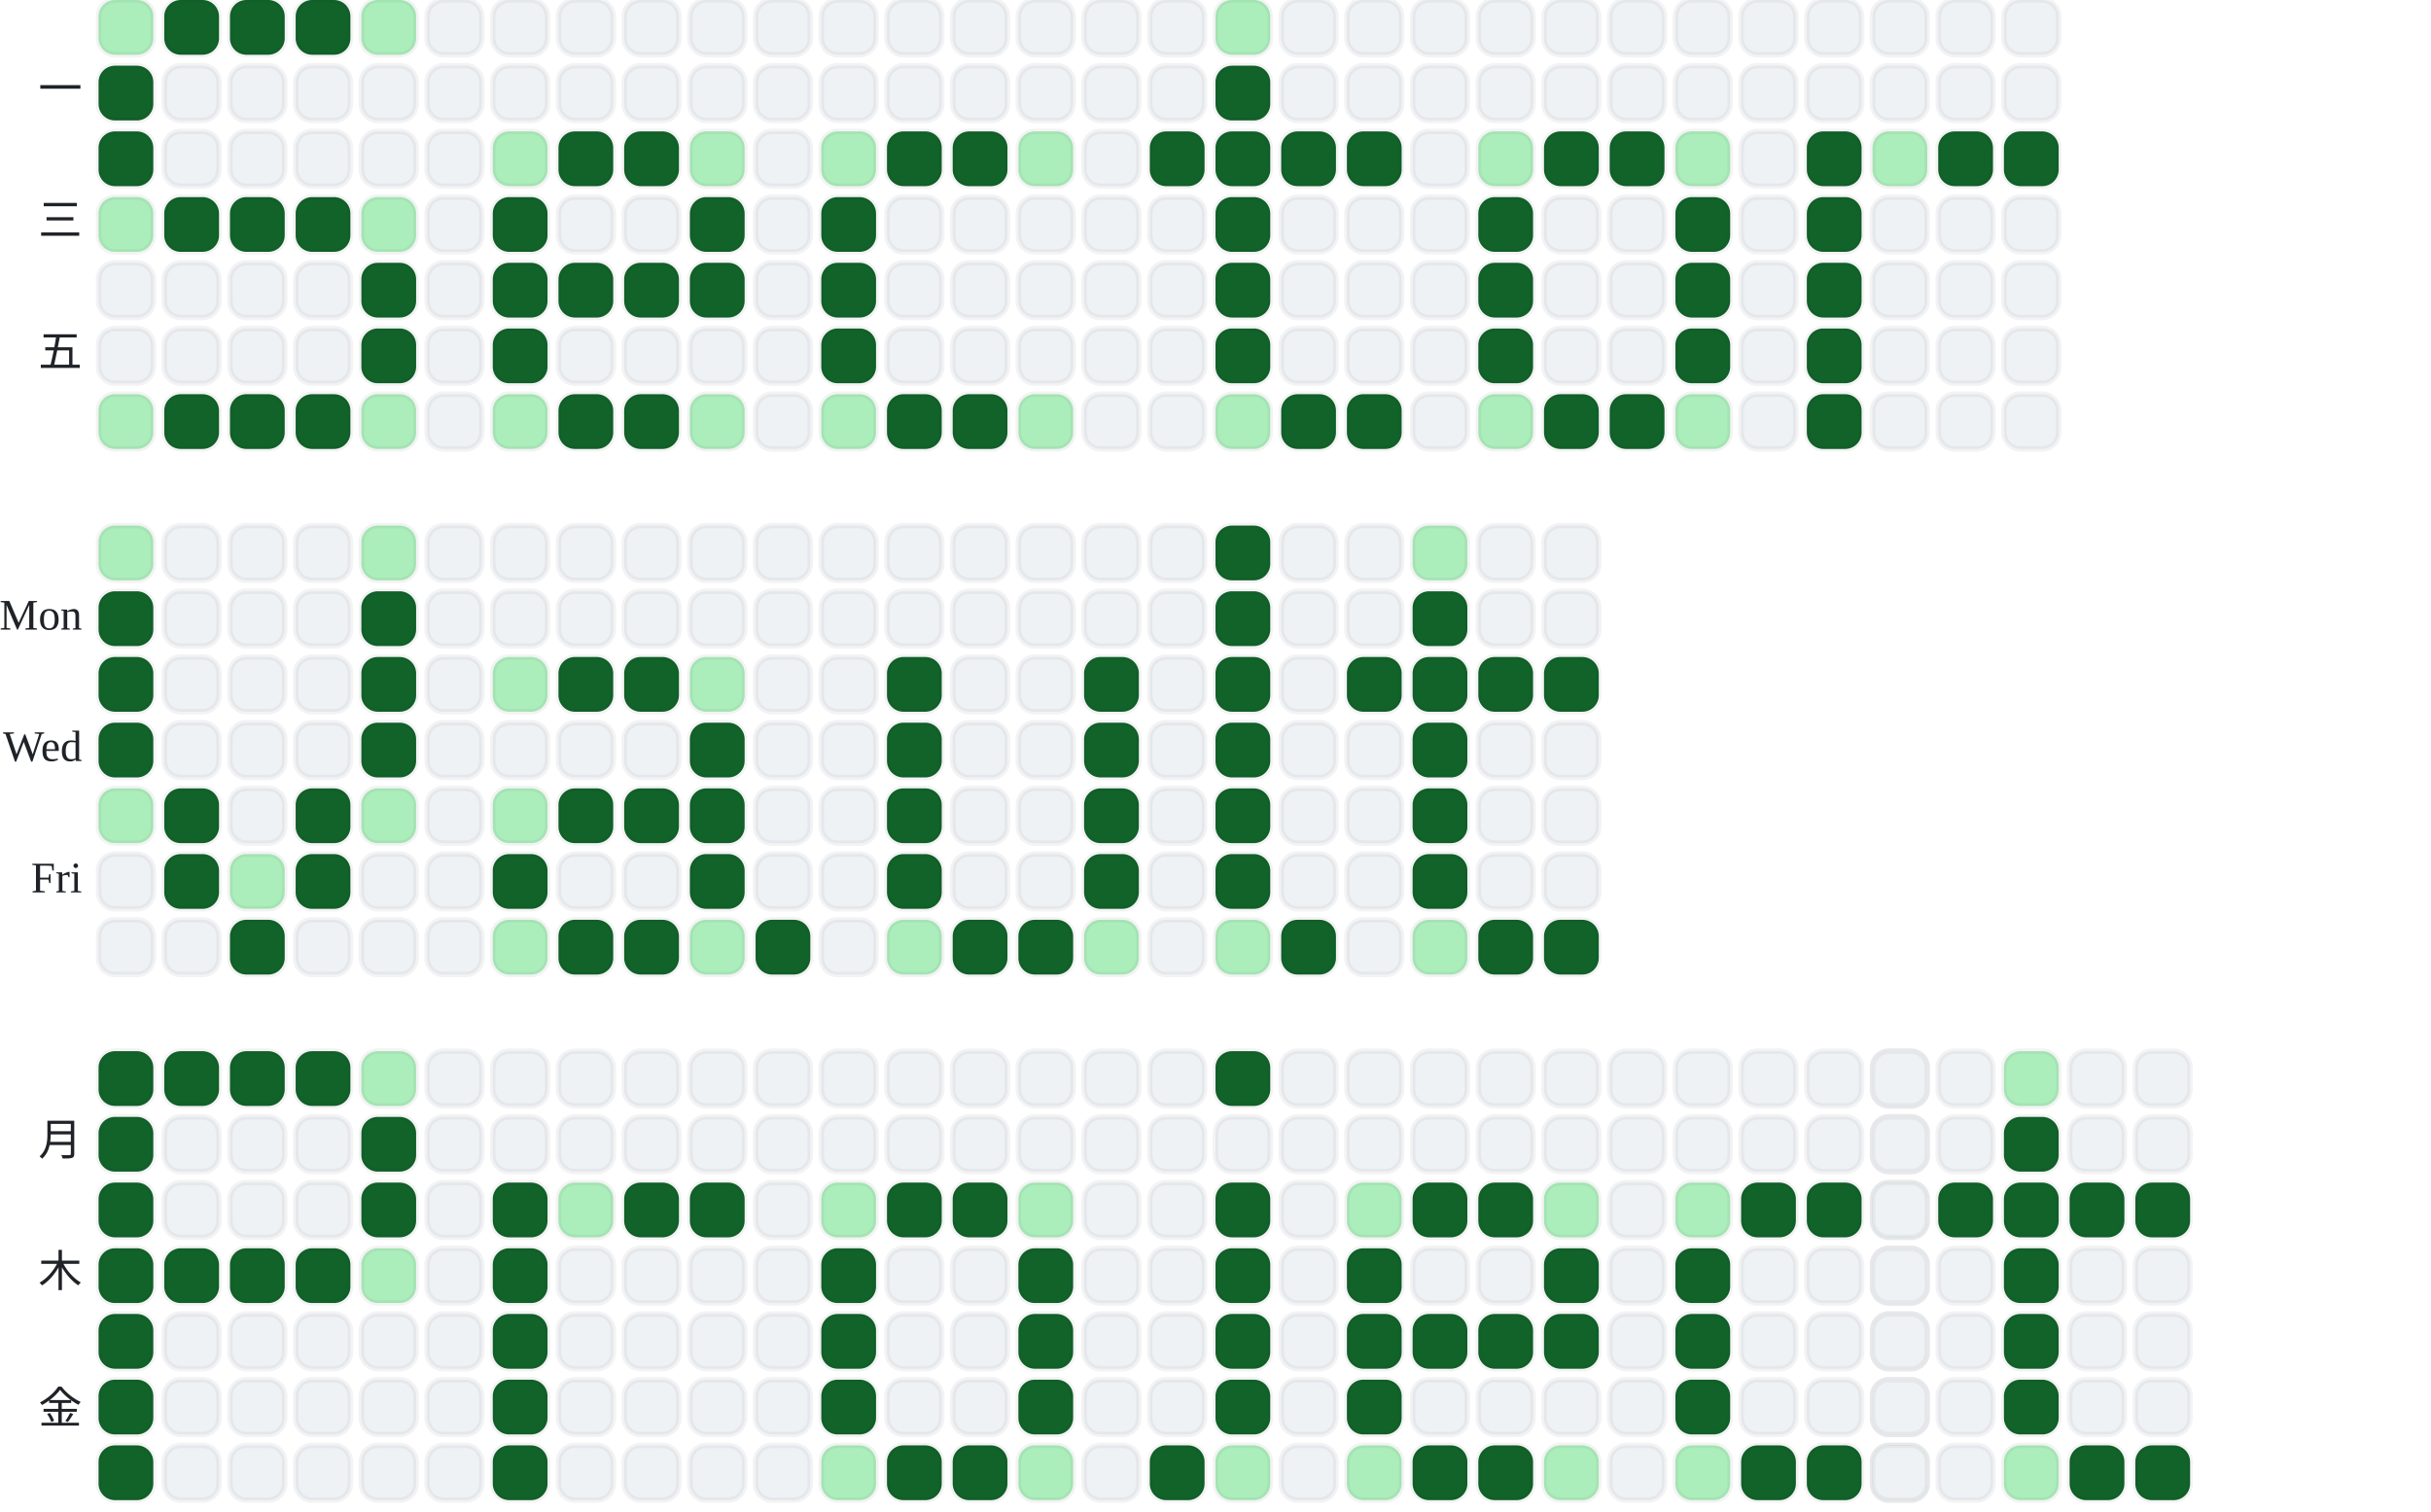
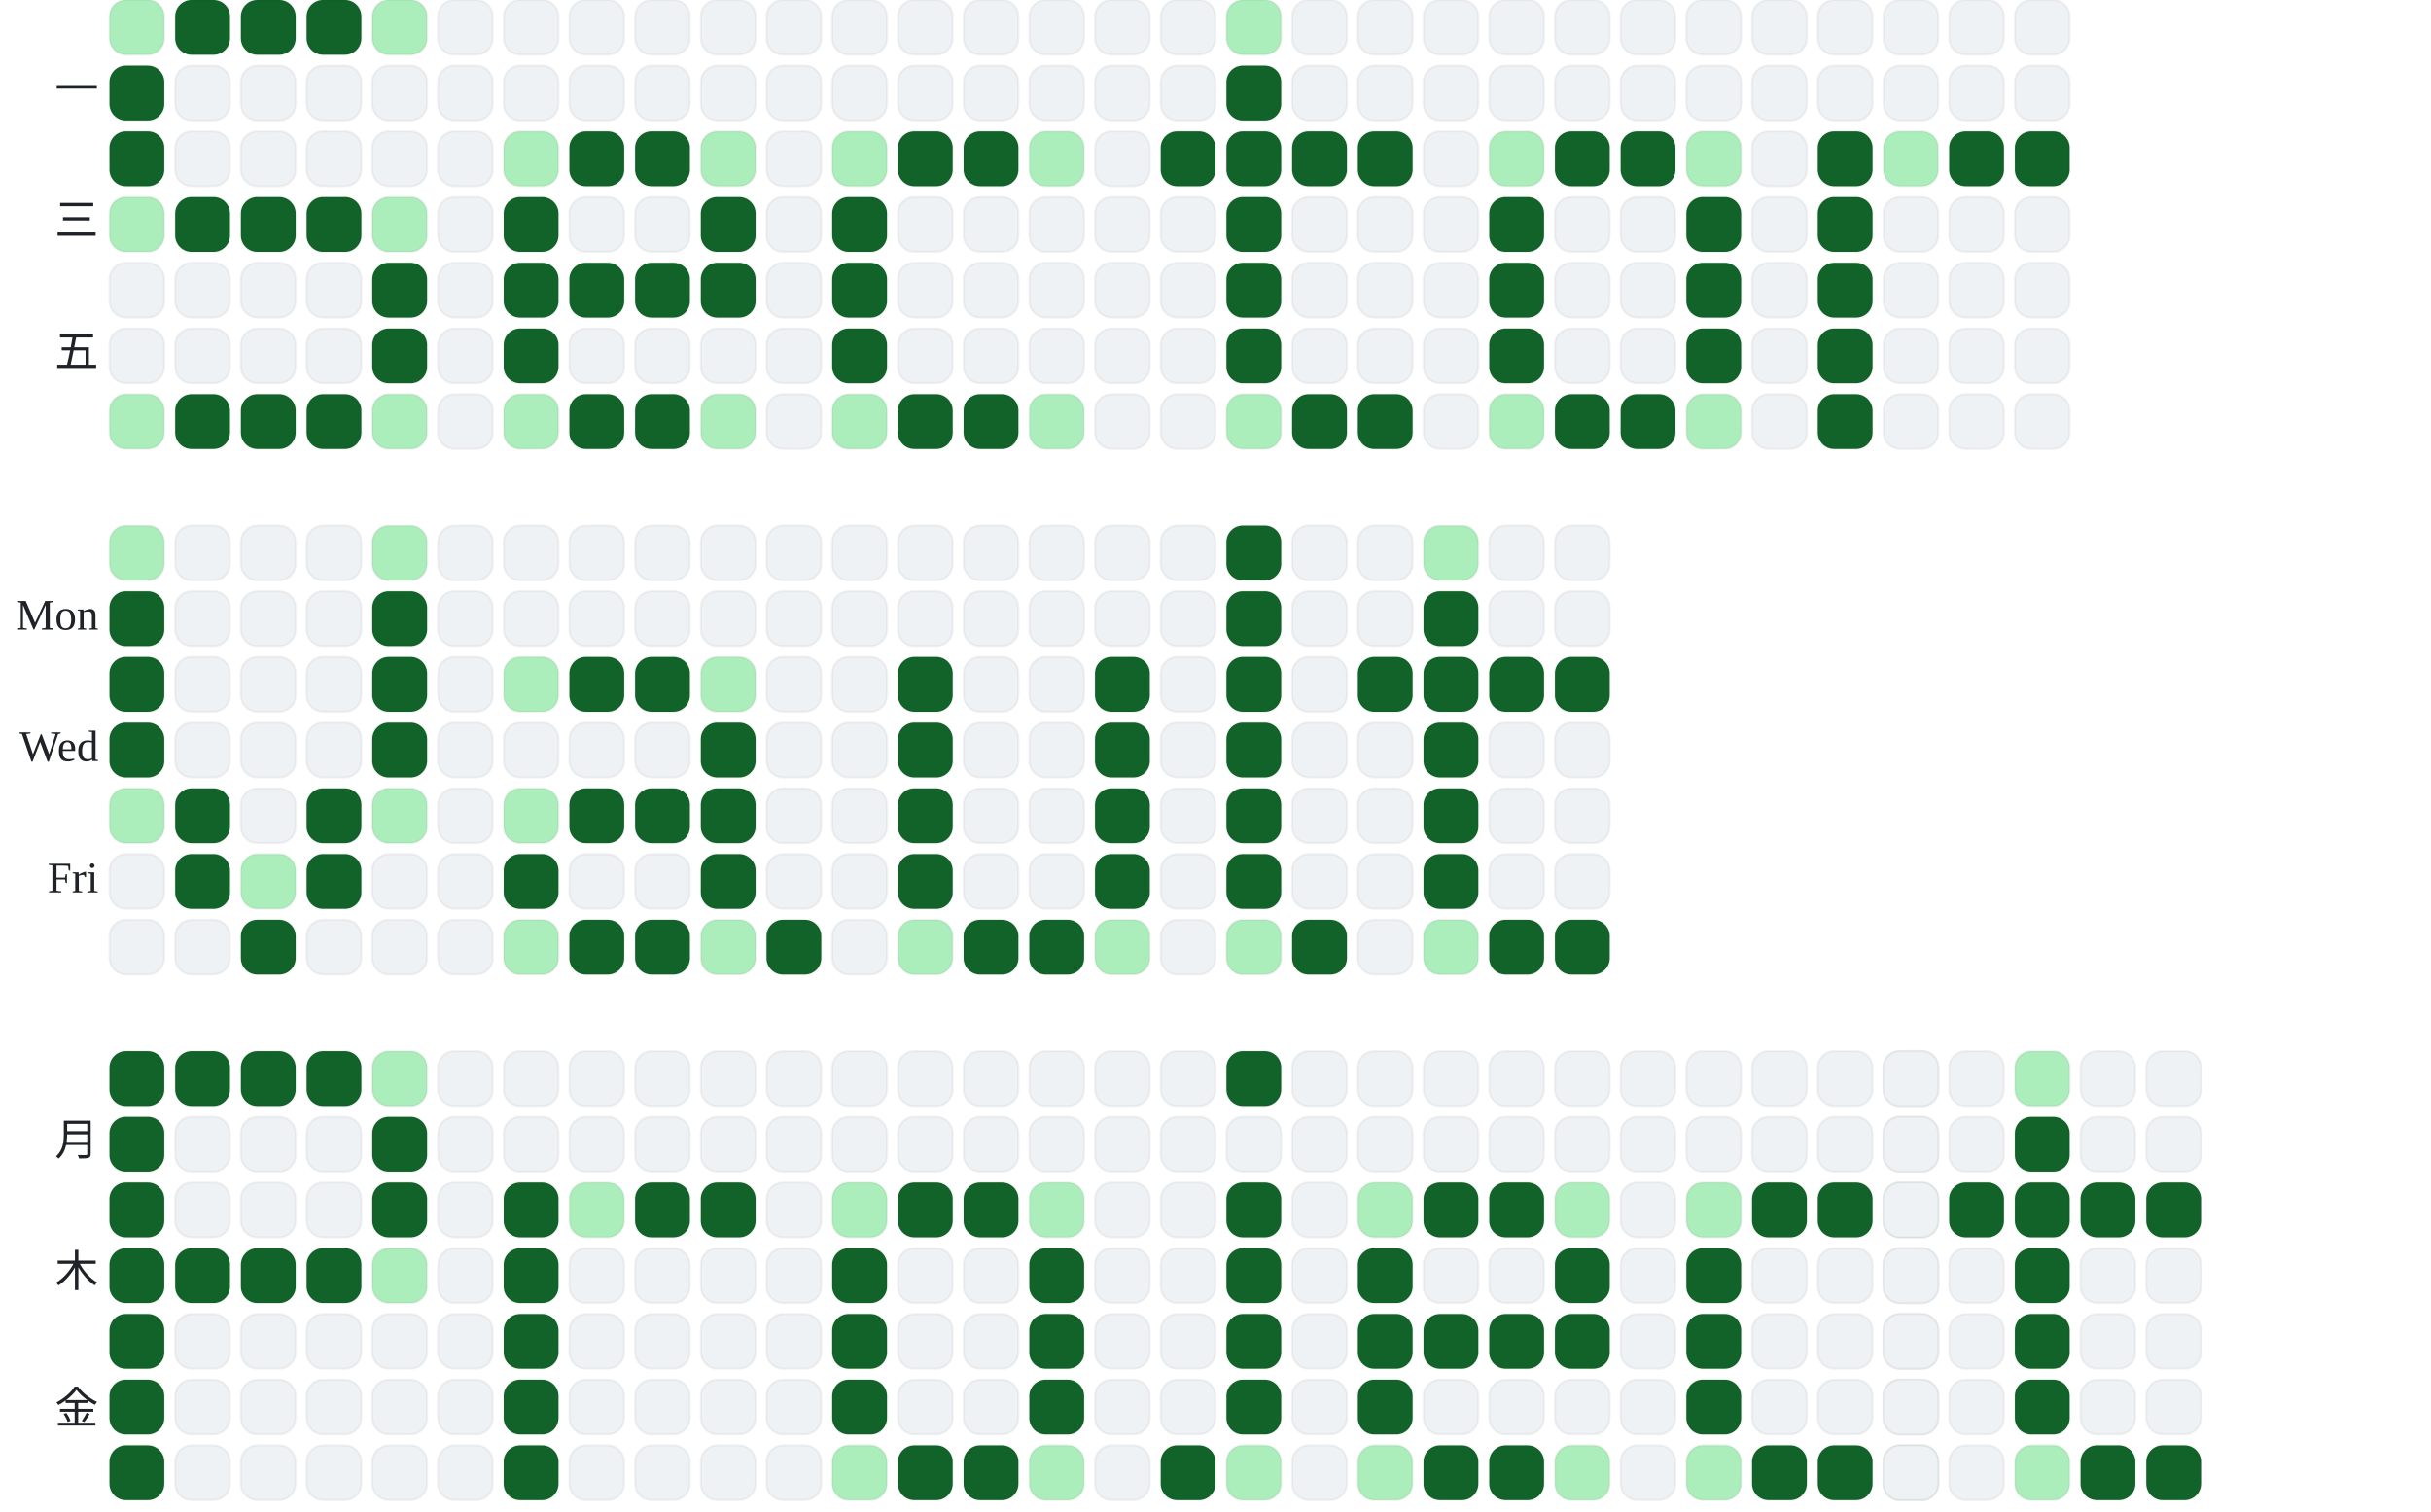
- <svg xmlns="http://www.w3.org/2000/svg" viewBox="0 0 444 276">
+ <svg xmlns="http://www.w3.org/2000/svg" viewBox="0 0 444 276" width="888" height="552">
  <def>
-     <rect id="c0" width="10" height="10" rx="3" fill="#eff2f5" stroke="#1f23280d" />
-     <rect id="c1" width="10" height="10" rx="3" fill="#aceebb" stroke="#1f23280d" />
-     <rect id="c2" width="10" height="10" rx="3" fill="#4ac26b" stroke="#1f23280d" />
-     <rect id="c3" width="10" height="10" rx="3" fill="#2da44e" stroke="#1f23280d" />
-     <rect id="c4" width="10" height="10" rx="3" fill="#116329" stroke="#1f23280d" />
+     <rect id="c0" width="10" height="10" rx="3" fill="#eff2f5" stroke="#1f23280d" stroke-width="0.4" />
+     <rect id="c1" width="10" height="10" rx="3" fill="#aceebb" stroke="#1f23280d" stroke-width="0.4" />
+     <rect id="c2" width="10" height="10" rx="3" fill="#4ac26b" stroke="#1f23280d" stroke-width="0.4" />
+     <rect id="c3" width="10" height="10" rx="3" fill="#2da44e" stroke="#1f23280d" stroke-width="0.4" />
+     <rect id="c4" width="10" height="10" rx="3" fill="#116329" stroke="#1f23280d" stroke-width="0.4" />
    <g id="|">
      <use href="#c0" />
      <use href="#c0" y="12" />
      <use href="#c0" y="24" />
      <use href="#c0" y="36" />
      <use href="#c0" y="48" />
      <use href="#c0" y="60" />
      <use href="#c0" y="72" />
    </g>
    <g id="c_S">
      <g>
        <use href="#c1" />
        <use href="#c4" y="12" />
        <use href="#c4" y="24" />
        <use href="#c1" y="36" />
        <use href="#c0" y="48" />
        <use href="#c0" y="60" />
        <use href="#c1" y="72" />
      </g>
      <g>
        <use href="#c4" x="12" />
        <use href="#c0" x="12" y="12" />
        <use href="#c0" x="12" y="24" />
        <use href="#c4" x="12" y="36" />
        <use href="#c0" x="12" y="48" />
        <use href="#c0" x="12" y="60" />
        <use href="#c4" x="12" y="72" />
      </g>
      <g>
        <use href="#c4" x="24" />
        <use href="#c0" x="24" y="12" />
        <use href="#c0" x="24" y="24" />
        <use href="#c4" x="24" y="36" />
        <use href="#c0" x="24" y="48" />
        <use href="#c0" x="24" y="60" />
        <use href="#c4" x="24" y="72" />
      </g>
      <g>
        <use href="#c4" x="36" />
        <use href="#c0" x="36" y="12" />
        <use href="#c0" x="36" y="24" />
        <use href="#c4" x="36" y="36" />
        <use href="#c0" x="36" y="48" />
        <use href="#c0" x="36" y="60" />
        <use href="#c4" x="36" y="72" />
      </g>
      <g>
        <use href="#c1" x="48" />
        <use href="#c0" x="48" y="12" />
        <use href="#c0" x="48" y="24" />
        <use href="#c1" x="48" y="36" />
        <use href="#c4" x="48" y="48" />
        <use href="#c4" x="48" y="60" />
        <use href="#c1" x="48" y="72" />
      </g>
    </g>
    <g id="c_e">
      <g>
        <use href="#c0" />
        <use href="#c0" y="12" />
        <use href="#c1" y="24" />
        <use href="#c4" y="36" />
        <use href="#c4" y="48" />
        <use href="#c4" y="60" />
        <use href="#c1" y="72" />
      </g>
      <g>
        <use href="#c0" x="12" />
        <use href="#c0" x="12" y="12" />
        <use href="#c4" x="12" y="24" />
        <use href="#c0" x="12" y="36" />
        <use href="#c4" x="12" y="48" />
        <use href="#c0" x="12" y="60" />
        <use href="#c4" x="12" y="72" />
      </g>
      <g>
        <use href="#c0" x="24" />
        <use href="#c0" x="24" y="12" />
        <use href="#c4" x="24" y="24" />
        <use href="#c0" x="24" y="36" />
        <use href="#c4" x="24" y="48" />
        <use href="#c0" x="24" y="60" />
        <use href="#c4" x="24" y="72" />
      </g>
      <g>
        <use href="#c0" x="36" />
        <use href="#c0" x="36" y="12" />
        <use href="#c1" x="36" y="24" />
        <use href="#c4" x="36" y="36" />
        <use href="#c4" x="36" y="48" />
        <use href="#c0" x="36" y="60" />
        <use href="#c1" x="36" y="72" />
      </g>
    </g>
    <g id="c_c">
      <g>
        <use href="#c0" />
        <use href="#c0" y="12" />
        <use href="#c1" y="24" />
        <use href="#c4" y="36" />
        <use href="#c4" y="48" />
        <use href="#c4" y="60" />
        <use href="#c1" y="72" />
      </g>
      <g>
        <use href="#c0" x="12" />
        <use href="#c0" x="12" y="12" />
        <use href="#c4" x="12" y="24" />
        <use href="#c0" x="12" y="36" />
        <use href="#c0" x="12" y="48" />
        <use href="#c0" x="12" y="60" />
        <use href="#c4" x="12" y="72" />
      </g>
      <g>
        <use href="#c0" x="24" />
        <use href="#c0" x="24" y="12" />
        <use href="#c4" x="24" y="24" />
        <use href="#c0" x="24" y="36" />
        <use href="#c0" x="24" y="48" />
        <use href="#c0" x="24" y="60" />
        <use href="#c4" x="24" y="72" />
      </g>
      <g>
        <use href="#c0" x="36" />
        <use href="#c0" x="36" y="12" />
        <use href="#c1" x="36" y="24" />
        <use href="#c0" x="36" y="36" />
        <use href="#c0" x="36" y="48" />
        <use href="#c0" x="36" y="60" />
        <use href="#c1" x="36" y="72" />
      </g>
    </g>
    <g id="c_t">
      <g>
        <use href="#c0" />
        <use href="#c0" y="12" />
        <use href="#c4" y="24" />
        <use href="#c0" y="36" />
        <use href="#c0" y="48" />
        <use href="#c0" y="60" />
        <use href="#c0" y="72" />
      </g>
      <g>
        <use href="#c1" x="12" />
        <use href="#c4" x="12" y="12" />
        <use href="#c4" x="12" y="24" />
        <use href="#c4" x="12" y="36" />
        <use href="#c4" x="12" y="48" />
        <use href="#c4" x="12" y="60" />
        <use href="#c1" x="12" y="72" />
      </g>
      <g>
        <use href="#c0" x="24" />
        <use href="#c0" x="24" y="12" />
        <use href="#c4" x="24" y="24" />
        <use href="#c0" x="24" y="36" />
        <use href="#c0" x="24" y="48" />
        <use href="#c0" x="24" y="60" />
        <use href="#c4" x="24" y="72" />
      </g>
      <g>
        <use href="#c0" x="36" />
        <use href="#c0" x="36" y="12" />
        <use href="#c4" x="36" y="24" />
        <use href="#c0" x="36" y="36" />
        <use href="#c0" x="36" y="48" />
        <use href="#c0" x="36" y="60" />
        <use href="#c4" x="36" y="72" />
      </g>
    </g>
    <g id="c_o">
      <g>
        <use href="#c0" />
        <use href="#c0" y="12" />
        <use href="#c1" y="24" />
        <use href="#c4" y="36" />
        <use href="#c4" y="48" />
        <use href="#c4" y="60" />
        <use href="#c1" y="72" />
      </g>
      <g>
        <use href="#c0" x="12" />
        <use href="#c0" x="12" y="12" />
        <use href="#c4" x="12" y="24" />
        <use href="#c0" x="12" y="36" />
        <use href="#c0" x="12" y="48" />
        <use href="#c0" x="12" y="60" />
        <use href="#c4" x="12" y="72" />
      </g>
      <g>
        <use href="#c0" x="24" />
        <use href="#c0" x="24" y="12" />
        <use href="#c4" x="24" y="24" />
        <use href="#c0" x="24" y="36" />
        <use href="#c0" x="24" y="48" />
        <use href="#c0" x="24" y="60" />
        <use href="#c4" x="24" y="72" />
      </g>
      <g>
        <use href="#c0" x="36" />
        <use href="#c0" x="36" y="12" />
        <use href="#c1" x="36" y="24" />
        <use href="#c4" x="36" y="36" />
        <use href="#c4" x="36" y="48" />
        <use href="#c4" x="36" y="60" />
        <use href="#c1" x="36" y="72" />
      </g>
    </g>
    <g id="c_r">
      <g>
        <use href="#c0" />
        <use href="#c0" y="12" />
        <use href="#c4" y="24" />
        <use href="#c4" y="36" />
        <use href="#c4" y="48" />
        <use href="#c4" y="60" />
        <use href="#c4" y="72" />
      </g>
      <g>
        <use href="#c0" x="12" />
        <use href="#c0" x="12" y="12" />
        <use href="#c1" x="12" y="24" />
        <use href="#c0" x="12" y="36" />
        <use href="#c0" x="12" y="48" />
        <use href="#c0" x="12" y="60" />
        <use href="#c0" x="12" y="72" />
      </g>
      <g>
        <use href="#c0" x="24" />
        <use href="#c0" x="24" y="12" />
        <use href="#c4" x="24" y="24" />
        <use href="#c0" x="24" y="36" />
        <use href="#c0" x="24" y="48" />
        <use href="#c0" x="24" y="60" />
        <use href="#c0" x="24" y="72" />
      </g>
      <g>
        <use href="#c0" x="36" />
        <use href="#c0" x="36" y="12" />
        <use href="#c4" x="36" y="24" />
        <use href="#c0" x="36" y="36" />
        <use href="#c0" x="36" y="48" />
        <use href="#c0" x="36" y="60" />
        <use href="#c0" x="36" y="72" />
      </g>
    </g>
    <g id="c_V">
      <g>
        <use href="#c1" />
        <use href="#c4" y="12" />
        <use href="#c4" y="24" />
        <use href="#c4" y="36" />
        <use href="#c1" y="48" />
        <use href="#c0" y="60" />
        <use href="#c0" y="72" />
      </g>
      <g>
        <use href="#c0" x="12" />
        <use href="#c0" x="12" y="12" />
        <use href="#c0" x="12" y="24" />
        <use href="#c0" x="12" y="36" />
        <use href="#c4" x="12" y="48" />
        <use href="#c4" x="12" y="60" />
        <use href="#c0" x="12" y="72" />
      </g>
      <g>
        <use href="#c0" x="24" />
        <use href="#c0" x="24" y="12" />
        <use href="#c0" x="24" y="24" />
        <use href="#c0" x="24" y="36" />
        <use href="#c0" x="24" y="48" />
        <use href="#c1" x="24" y="60" />
        <use href="#c4" x="24" y="72" />
      </g>
      <g>
        <use href="#c0" x="36" />
        <use href="#c0" x="36" y="12" />
        <use href="#c0" x="36" y="24" />
        <use href="#c0" x="36" y="36" />
        <use href="#c4" x="36" y="48" />
        <use href="#c4" x="36" y="60" />
        <use href="#c0" x="36" y="72" />
      </g>
      <g>
        <use href="#c1" x="48" />
        <use href="#c4" x="48" y="12" />
        <use href="#c4" x="48" y="24" />
        <use href="#c4" x="48" y="36" />
        <use href="#c1" x="48" y="48" />
        <use href="#c0" x="48" y="60" />
        <use href="#c0" x="48" y="72" />
      </g>
    </g>
    <g id="c_a">
      <g>
        <use href="#c0" />
        <use href="#c0" y="12" />
        <use href="#c1" y="24" />
        <use href="#c0" y="36" />
        <use href="#c1" y="48" />
        <use href="#c4" y="60" />
        <use href="#c1" y="72" />
      </g>
      <g>
        <use href="#c0" x="12" />
        <use href="#c0" x="12" y="12" />
        <use href="#c4" x="12" y="24" />
        <use href="#c0" x="12" y="36" />
        <use href="#c4" x="12" y="48" />
        <use href="#c0" x="12" y="60" />
        <use href="#c4" x="12" y="72" />
      </g>
      <g>
        <use href="#c0" x="24" />
        <use href="#c0" x="24" y="12" />
        <use href="#c4" x="24" y="24" />
        <use href="#c0" x="24" y="36" />
        <use href="#c4" x="24" y="48" />
        <use href="#c0" x="24" y="60" />
        <use href="#c4" x="24" y="72" />
      </g>
      <g>
        <use href="#c0" x="36" />
        <use href="#c0" x="36" y="12" />
        <use href="#c1" x="36" y="24" />
        <use href="#c4" x="36" y="36" />
        <use href="#c4" x="36" y="48" />
        <use href="#c4" x="36" y="60" />
        <use href="#c1" x="36" y="72" />
      </g>
      <g>
        <use href="#c0" x="48" />
        <use href="#c0" x="48" y="12" />
        <use href="#c0" x="48" y="24" />
        <use href="#c0" x="48" y="36" />
        <use href="#c0" x="48" y="48" />
        <use href="#c0" x="48" y="60" />
        <use href="#c4" x="48" y="72" />
      </g>
    </g>
    <g id="c_u">
      <g>
        <use href="#c0" />
        <use href="#c0" y="12" />
        <use href="#c4" y="24" />
        <use href="#c4" y="36" />
        <use href="#c4" y="48" />
        <use href="#c4" y="60" />
        <use href="#c1" y="72" />
      </g>
      <g>
        <use href="#c0" x="12" />
        <use href="#c0" x="12" y="12" />
        <use href="#c0" x="12" y="24" />
        <use href="#c0" x="12" y="36" />
        <use href="#c0" x="12" y="48" />
        <use href="#c0" x="12" y="60" />
        <use href="#c4" x="12" y="72" />
      </g>
      <g>
        <use href="#c0" x="24" />
        <use href="#c0" x="24" y="12" />
        <use href="#c0" x="24" y="24" />
        <use href="#c0" x="24" y="36" />
        <use href="#c0" x="24" y="48" />
        <use href="#c0" x="24" y="60" />
        <use href="#c4" x="24" y="72" />
      </g>
      <g>
        <use href="#c0" x="36" />
        <use href="#c0" x="36" y="12" />
        <use href="#c4" x="36" y="24" />
        <use href="#c4" x="36" y="36" />
        <use href="#c4" x="36" y="48" />
        <use href="#c4" x="36" y="60" />
        <use href="#c1" x="36" y="72" />
      </g>
    </g>
    <g id="c_l">
      <g>
        <use href="#c4" />
        <use href="#c4" y="12" />
        <use href="#c4" y="24" />
        <use href="#c4" y="36" />
        <use href="#c4" y="48" />
        <use href="#c4" y="60" />
        <use href="#c1" y="72" />
      </g>
      <g>
        <use href="#c0" x="12" />
        <use href="#c0" x="12" y="12" />
        <use href="#c0" x="12" y="24" />
        <use href="#c0" x="12" y="36" />
        <use href="#c0" x="12" y="48" />
        <use href="#c0" x="12" y="60" />
        <use href="#c4" x="12" y="72" />
      </g>
    </g>
    <g id="c_P">
      <g>
        <use href="#c4" />
        <use href="#c4" y="12" />
        <use href="#c4" y="24" />
        <use href="#c4" y="36" />
        <use href="#c4" y="48" />
        <use href="#c4" y="60" />
        <use href="#c4" y="72" />
      </g>
      <g>
        <use href="#c4" x="12" />
        <use href="#c0" x="12" y="12" />
        <use href="#c0" x="12" y="24" />
        <use href="#c4" x="12" y="36" />
        <use href="#c0" x="12" y="48" />
        <use href="#c0" x="12" y="60" />
        <use href="#c0" x="12" y="72" />
      </g>
      <g>
        <use href="#c4" x="24" />
        <use href="#c0" x="24" y="12" />
        <use href="#c0" x="24" y="24" />
        <use href="#c4" x="24" y="36" />
        <use href="#c0" x="24" y="48" />
        <use href="#c0" x="24" y="60" />
        <use href="#c0" x="24" y="72" />
      </g>
      <g>
        <use href="#c4" x="36" />
        <use href="#c0" x="36" y="12" />
        <use href="#c0" x="36" y="24" />
        <use href="#c4" x="36" y="36" />
        <use href="#c0" x="36" y="48" />
        <use href="#c0" x="36" y="60" />
        <use href="#c0" x="36" y="72" />
      </g>
      <g>
        <use href="#c1" x="48" />
        <use href="#c4" x="48" y="12" />
        <use href="#c4" x="48" y="24" />
        <use href="#c1" x="48" y="36" />
        <use href="#c0" x="48" y="48" />
        <use href="#c0" x="48" y="60" />
        <use href="#c0" x="48" y="72" />
      </g>
    </g>
    <g id="c_j">
      <g>
        <use href="#c0" />
        <use href="#c0" y="12" />
        <use href="#c0" y="24" />
        <use href="#c0" y="36" />
        <use href="#c0" y="48" />
        <use href="#c0" y="60" />
        <use href="#c4" y="72" />
      </g>
      <g>
        <use href="#c4" x="12" />
        <use href="#c0" x="12" y="12" />
        <use href="#c4" x="12" y="24" />
        <use href="#c4" x="12" y="36" />
        <use href="#c4" x="12" y="48" />
        <use href="#c4" x="12" y="60" />
        <use href="#c1" x="12" y="72" />
      </g>
    </g>
    <g id="Sector">
      <use href="#c_S" />
      <use href="#|" x="60" />
      <use href="#c_e" x="72" />
      <use href="#|" x="120" />
      <use href="#c_c" x="132" />
      <use href="#|" x="180" />
      <use href="#c_t" x="192" />
      <use href="#|" x="240" />
      <use href="#c_o" x="252" />
      <use href="#|" x="300" />
      <use href="#c_r" x="312" />
    </g>
    <g id="Vault">
      <use href="#c_V" />
      <use href="#|" x="60" />
      <use href="#c_a" x="72" />
      <use href="#|" x="132" />
      <use href="#c_u" x="144" />
      <use href="#|" x="192" />
      <use href="#c_l" x="204" />
      <use href="#c_t" x="228" />
    </g>
    <g id="Project">
      <use href="#c_P" />
      <use href="#|" x="60" />
      <use href="#c_r" x="72" />
      <use href="#|" x="120" />
      <use href="#c_o" x="132" />
      <use href="#|" x="180" />
      <use href="#c_j" x="192" />
      <use href="#|" x="216" />
      <use href="#c_e" x="228" />
      <use href="#|" x="276" />
      <use href="#c_c" x="288" />
      <use href="#|" x="324" />
      <use href="#c_t" x="336" />
    </g>
  </def>
  <style>
    text {
      font-size: 8px;
      text-anchor: end;
      fill: #1f2328;
    }
    rect {
      transition: fill 1s 1s;
    }
    rect:hover {
      transition: fill 1s;
      fill: #116329;
    }
  </style>
-   <text x="15" y="19">一</text>
-   <text x="15" y="43">三</text>
-   <text x="15" y="67">五</text>
-   <use href="#Sector" x="18" />
-   <text x="15" y="115">Mon</text>
-   <text x="15" y="139">Wed</text>
-   <text x="15" y="163">Fri</text>
-   <use href="#Vault" x="18" y="96" />
-   <text x="15" y="211">月</text>
-   <text x="15" y="235">木</text>
-   <text x="15" y="260">金</text>
-   <use href="#Project" x="18" y="192" />
+   <text x="18" y="19">一</text>
+   <text x="18" y="43">三</text>
+   <text x="18" y="67">五</text>
+   <use href="#Sector" x="20" />
+   <text x="18" y="115">Mon</text>
+   <text x="18" y="139">Wed</text>
+   <text x="18" y="163">Fri</text>
+   <use href="#Vault" x="20" y="96" />
+   <text x="18" y="211">月</text>
+   <text x="18" y="235">木</text>
+   <text x="18" y="260">金</text>
+   <use href="#Project" x="20" y="192" />
</svg>
